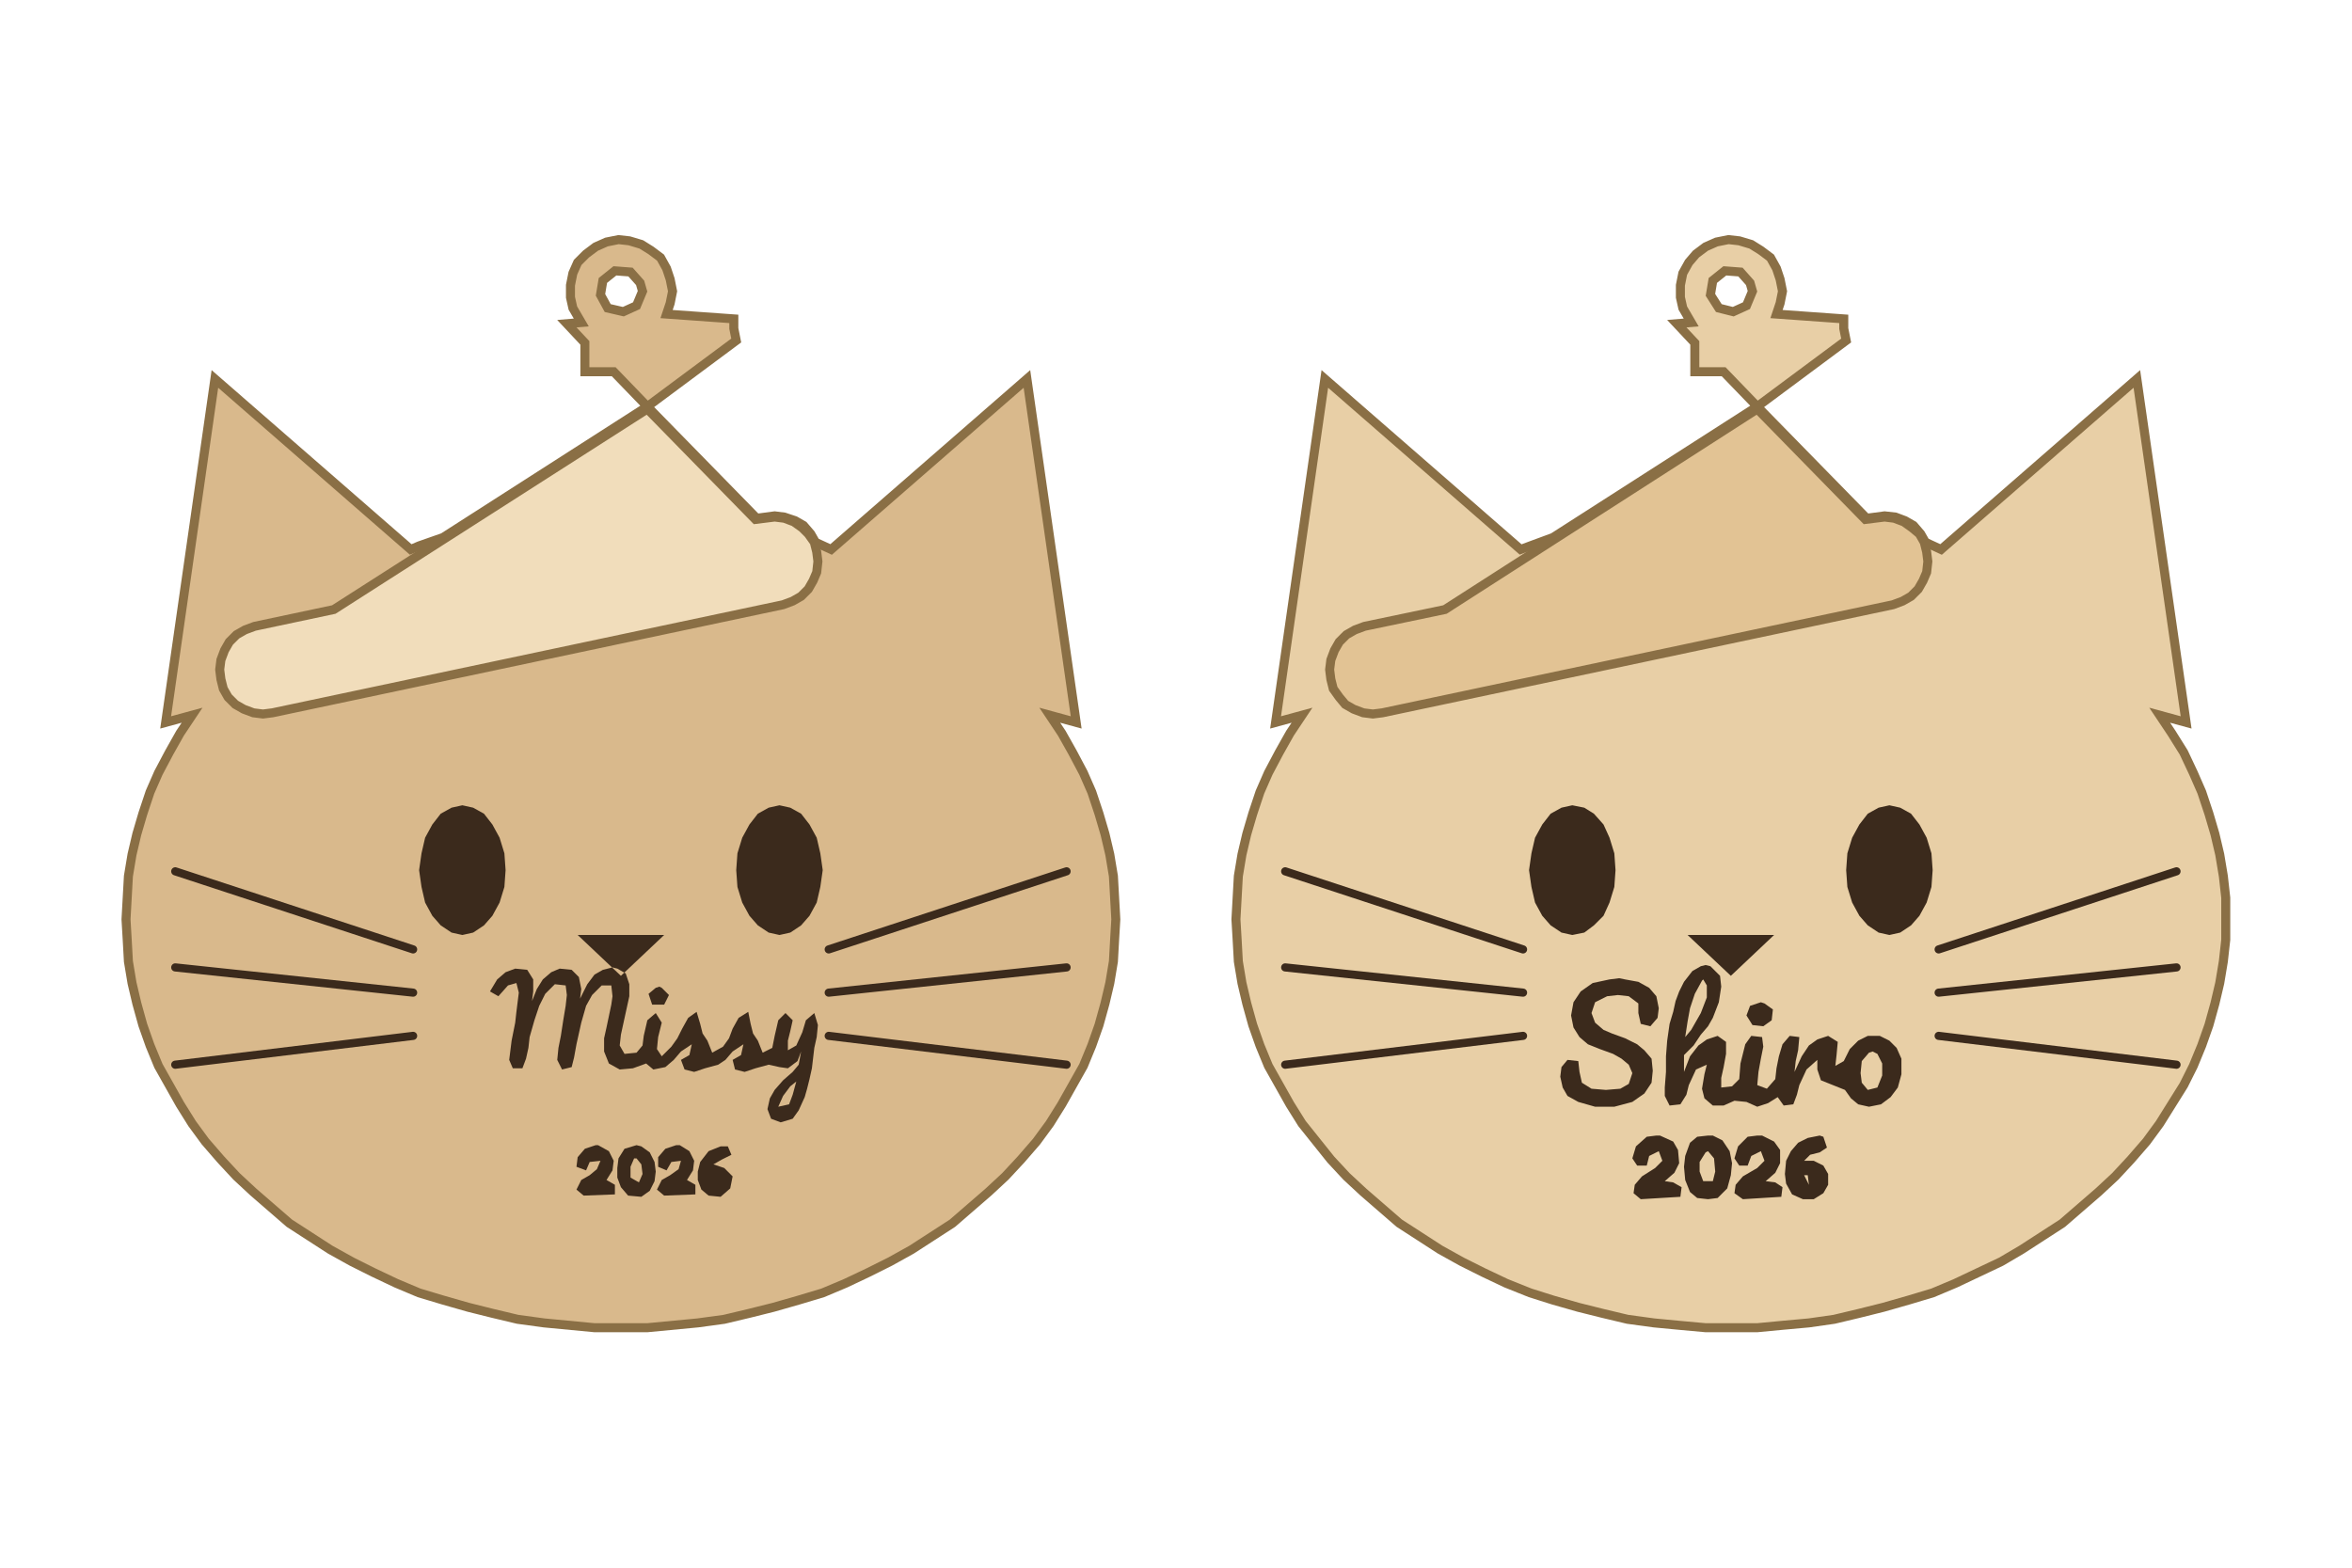
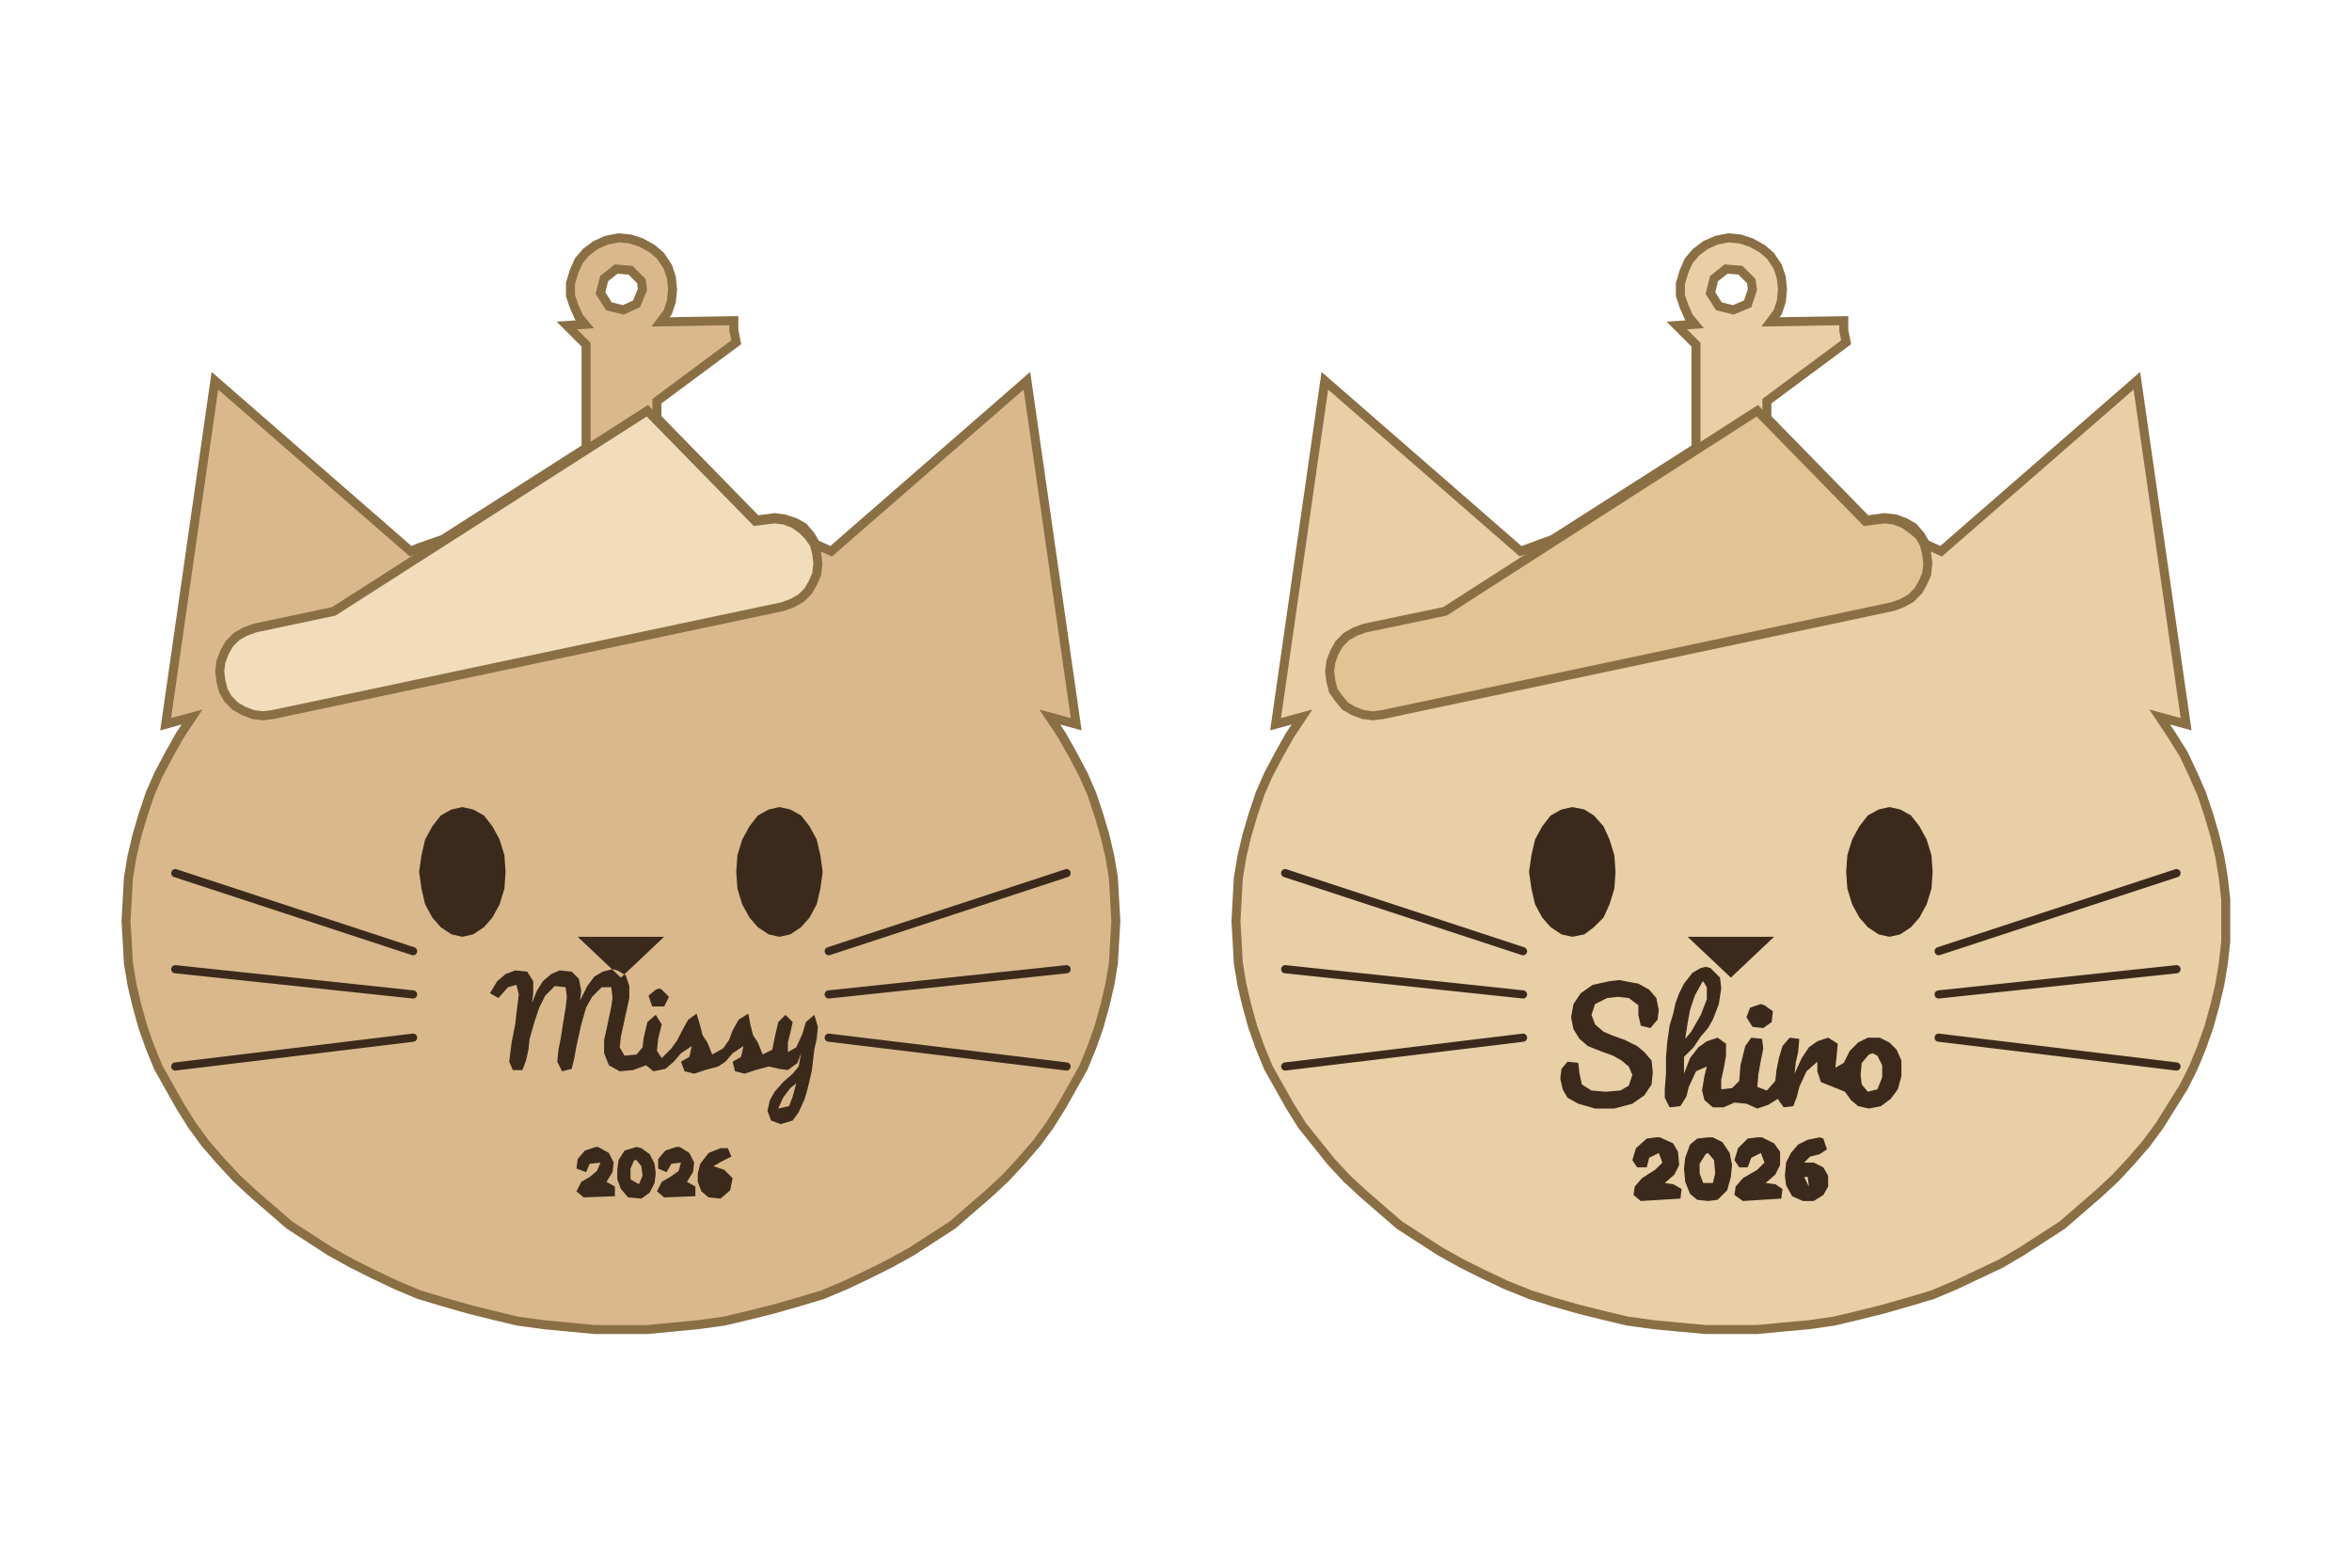
- <svg xmlns="http://www.w3.org/2000/svg" width="300" height="200" viewBox="-8.69 -17.06 195.8 111.55">
-   <path fill="#D9B98C" fill-rule="evenodd" stroke="#8A6F45" stroke-width=".75" d="m43.7-6.5 1 .3.8.5.8.6.5.9.3.9.2 1-.2 1-.3.9 5.6.4v.8l.2 1-7.4 5.5 9.1 9.3 1.5-.2.8.1.9.3.7.4.6.7.4.7 1.3.6L76.8 5l4.1 28.6-2.2-.6 1 1.5.9 1.6.9 1.7.7 1.6.6 1.8.5 1.7.4 1.7.3 1.8.1 1.8.1 1.8-.1 1.7-.1 1.8-.3 1.8-.4 1.7-.5 1.8-.6 1.7-.7 1.7-.9 1.6-.9 1.6-1 1.6-1.1 1.5-1.3 1.5-1.3 1.4-1.4 1.3-1.5 1.3-1.5 1.3-1.7 1.1-1.7 1.1-1.8 1-1.8.9-1.9.9-1.9.8-2 .6-2.1.6-2 .5-2.1.5-2.2.3-2.1.2-2.1.2h-4.4l-2.1-.2-2.1-.2-2.2-.3-2.1-.5-2-.5-2.1-.6-2-.6-1.9-.8-1.9-.9-1.8-.9-1.8-1-1.7-1.1-1.7-1.1-1.5-1.3-1.5-1.3-1.4-1.3L9.7 70l-1.3-1.5L7.3 67l-1-1.6-.9-1.6-.9-1.6-.7-1.7-.6-1.7-.5-1.8-.4-1.7-.3-1.8-.1-1.8-.1-1.7.1-1.8.1-1.8.3-1.8.4-1.7.5-1.7.6-1.8.7-1.6.9-1.7.9-1.6 1-1.5-2.2.6L9.2 5l16.3 14.2.7-.3 2-.7 17-10.9-2.8-2.9H40V2L38.5.4l1.2-.1L39-.9l-.2-.9v-1l.2-1 .4-.9.7-.7.8-.6.9-.4 1-.2Zm.9 3.5-.8-.9-1.3-.1-1 .8-.2 1.2.6 1.1 1.3.3 1.1-.5.5-1.2Z" />
+ <svg xmlns="http://www.w3.org/2000/svg" width="300" height="200" viewBox="-8.69 -17.36 195.8 111.85">
+   <path fill="#D9B98C" fill-rule="evenodd" stroke="#8A6F45" stroke-width=".75" d="m43.8-6.8.9.3.9.5.7.6.6.9.3.9.1 1-.1 1-.3.9-.6.8 6.1-.1v.8l.2 1L46 6.7v1.4l8.3 8.5 1.5-.2.8.1.9.3.7.4.6.7.4.7 1.3.6L76.8 5l4.1 28.6-2.2-.6 1 1.5.9 1.6.9 1.7.7 1.6.6 1.8.5 1.7.4 1.7.3 1.8.1 1.8.1 1.8-.1 1.7-.1 1.8-.3 1.8-.4 1.7-.5 1.8-.6 1.7-.7 1.7-.9 1.6-.9 1.6-1 1.6-1.1 1.5-1.3 1.5-1.3 1.4-1.4 1.3-1.5 1.3-1.5 1.3-1.7 1.1-1.7 1.1-1.8 1-1.8.9-1.9.9-1.9.8-2 .6-2.1.6-2 .5-2.1.5-2.2.3-2.1.2-2.1.2h-4.4l-2.1-.2-2.1-.2-2.2-.3-2.1-.5-2-.5-2.1-.6-2-.6-1.9-.8-1.9-.9-1.8-.9-1.8-1-1.7-1.1-1.7-1.1-1.5-1.3-1.5-1.3-1.4-1.3L9.7 70l-1.3-1.5L7.3 67l-1-1.6-.9-1.6-.9-1.6-.7-1.7-.6-1.7-.5-1.8-.4-1.7-.3-1.8-.1-1.8-.1-1.7.1-1.8.1-1.8.3-1.8.4-1.7.5-1.7.6-1.8.7-1.6.9-1.7.9-1.6 1-1.5-2.2.6L9.2 5l16.3 14.2.7-.3 2-.7 11.9-7.6V2L38.5.4 40 .3l-.5-.6-.4-.9-.3-.9v-1l.3-1 .4-.9.6-.7.8-.6.9-.4 1-.2Zm.9 3.5-.9-.9-1.2-.1-1 .8-.3 1.2.7 1.1 1.2.3 1.1-.5.5-1.2Z" />
  <path fill="#3B2A1C" fill-rule="evenodd" d="m44.7 68.9.7.5.4.8.1.8-.1.8-.4.8-.7.5-1.1-.1-.6-.7-.3-.8v-.8l.1-.8.5-.8 1-.3Zm-.6 1-.3.7v.9l.7.4.3-.7-.1-.8-.4-.5Zm7.8-1 .3.7-.8.4-.7.4.9.3.7.7-.2 1-.8.7-1-.1-.6-.5-.3-.8V71l.2-.8.7-.9 1-.4h.4Zm-1.2 2.6h.2Zm-9.6-2.7.9.5.4.8-.1.8-.5.8.7.4v.8l-2.6.1-.6-.5.4-.8.7-.4.6-.5.3-.7-.9.1-.3.7-.8-.3.1-.8.6-.7.9-.3Zm6.8 0 .8.5.4.8-.1.8-.5.8.7.4v.8l-2.6.1-.6-.5.4-.8.7-.4.7-.5.2-.7-.8.1-.4.7-.7-.3v-.8l.6-.7.9-.3Zm-5.2-14.7.7.4.3.9v1l-.7 3.2-.1.9.4.7 1-.1.5-.6.1-.8.3-1.3.7-.6.5.8-.3 1.2-.1 1 .4.6.8-.8.5-.7.4-.8.5-.9.7-.5.3 1 .2.8.4.6.4 1 .9-.5.5-.7.3-.8.5-.9.8-.5.2 1 .2.8.4.6.4 1 .8-.4.2-1 .3-1.3.6-.6.6.6-.2.9-.2.8v.8l.7-.4.5-1.1.3-1 .7-.6.3 1-.1 1-.2.9-.2 1.7-.2.9-.2.8-.2.7-.5 1.1-.5.7-1 .3-.8-.3-.3-.8.2-.9.4-.7.7-.8.8-.7.5-.6.2-1.1-.3.8-.8.6-.7-.1-.9-.2-1.1.3-.9.3-.8-.2-.2-.8.7-.4.2-.9-.9.6-.6.7-.6.4-1.1.3-.9.3-.8-.2-.3-.8.7-.4.2-.9-.9.6-.6.7-.7.6-1 .2-.6-.5-1.1.4-1.1.1-.9-.5-.4-1v-1.1l.2-.9.4-1.9.1-.7-.1-.9h-.8l-.8.8-.5.9-.4 1.4-.2.9-.2.9-.2 1.1-.2.8-.8.2-.4-.8.1-1 .2-1 .2-1.3.2-1.2.1-.9-.1-.8-.9-.1-.8.8-.5 1-.4 1.2-.4 1.4-.1.9-.2.9-.3.8H34l-.3-.7.1-.8.1-.8.3-1.5.1-.9.1-.8.1-.8-.2-.8-.7.2-.8.9-.7-.4.6-1 .7-.6.8-.3 1 .1.5.8v1l-.1.8.4-1 .5-.8.7-.6.7-.3 1 .1.6.6.2 1-.1.8.6-1.2.6-.8.7-.4.8-.2Zm14.4 9.8-.6.8-.4.9.9-.2.3-.8.3-1.1Zm-10.7-8.2.6.6-.4.8h-1l-.3-.9.6-.5.3-.1Zm-13-9.8-.1 1.4-.4 1.3-.6 1.1-.7.8-.9.6-.9.2-.9-.2-.9-.6-.7-.8-.6-1.1-.3-1.3-.2-1.4.2-1.4.3-1.3.6-1.1.7-.9.9-.5.9-.2.9.2.9.5.7.9.6 1.1.4 1.3Zm26.4 0-.2 1.4-.3 1.3-.6 1.1-.7.8-.9.6-.9.2-.9-.2-.9-.6-.7-.8-.6-1.1-.4-1.3-.1-1.4.1-1.4.4-1.3.6-1.1.7-.9.9-.5.9-.2.9.2.9.5.7.9.6 1.1.3 1.3Zm-20.4 5.4h7.2L43 54.7Z" />
  <path fill="none" stroke="#3B2A1C" stroke-linecap="round" stroke-linejoin="round" stroke-width=".68" d="M60.3 52.5 80.1 46M60.3 56.1 80.1 54m-19.8 5.7 19.8 2.4m-54.4-9.6L5.9 46m19.8 10.1L5.9 54m19.8 5.7L5.9 62.1" />
-   <path fill="#E8CFA6" fill-rule="evenodd" stroke="#8A6F45" stroke-width=".75" d="m136.1-6.5 1 .3.8.5.8.6.5.9.3.9.2 1-.2 1-.3.9 5.6.4v.8l.2 1-7.4 5.5 9.1 9.3 1.5-.2.9.1.8.3.7.4.6.7.4.7 1.3.6L169.2 5l4.1 28.6-2.2-.6 1 1.5 1 1.6.8 1.7.7 1.6.6 1.8.5 1.7.4 1.7.3 1.8.2 1.8v3.5l-.2 1.8-.3 1.8-.4 1.7-.5 1.8-.6 1.7-.7 1.7-.8 1.6-1 1.6-1 1.6-1.1 1.5-1.3 1.5-1.3 1.4-1.4 1.3-1.5 1.3-1.5 1.3-1.7 1.1-1.7 1.1-1.7 1-1.9.9-1.9.9-1.9.8-2 .6-2.1.6-2 .5-2.1.5-2.1.3-2.2.2-2.1.2h-4.3l-2.2-.2-2.1-.2-2.2-.3-2.1-.5-2-.5-2.1-.6-1.9-.6-2-.8-1.9-.9-1.8-.9-1.8-1-1.7-1.1-1.7-1.1-1.5-1.3-1.5-1.3-1.4-1.3-1.3-1.4-1.2-1.5-1.2-1.5-1-1.6-.9-1.6-.9-1.6-.7-1.7-.6-1.7-.5-1.8-.4-1.7-.3-1.8-.1-1.8-.1-1.7.1-1.8.1-1.8.3-1.8.4-1.7.5-1.7.6-1.8.7-1.6.9-1.7.9-1.6 1-1.5-2.2.6L101.6 5l16.3 14.2.8-.3 1.9-.7 17-10.9-2.8-2.9h-2.4V2L130.9.4l1.2-.1-.7-1.2-.2-.9v-1l.2-1 .5-.9.6-.7.8-.6.9-.4 1-.2ZM137-3l-.8-.9-1.3-.1-1 .8-.2 1.2.7 1.1 1.2.3 1.1-.5.5-1.2Z" />
+   <path fill="#E8CFA6" fill-rule="evenodd" stroke="#8A6F45" stroke-width=".75" d="m136.2-6.8.9.3.9.5.7.6.6.9.3.9.1 1-.1 1-.3.9-.6.8 6.1-.1v.8l.2 1-6.6 4.9v1.4l8.3 8.5 1.5-.2.9.1.8.3.7.4.6.7.4.7 1.3.6L169.2 5l4.1 28.6-2.2-.6 1 1.5 1 1.6.8 1.7.7 1.6.6 1.8.5 1.7.4 1.7.3 1.8.2 1.8v3.5l-.2 1.8-.3 1.8-.4 1.7-.5 1.8-.6 1.7-.7 1.7-.8 1.6-1 1.6-1 1.6-1.1 1.5-1.3 1.5-1.3 1.4-1.4 1.3-1.5 1.3-1.5 1.3-1.7 1.1-1.7 1.1-1.7 1-1.9.9-1.9.9-1.9.8-2 .6-2.1.6-2 .5-2.1.5-2.1.3-2.2.2-2.1.2h-4.3l-2.2-.2-2.1-.2-2.2-.3-2.1-.5-2-.5-2.1-.6-1.9-.6-2-.8-1.9-.9-1.8-.9-1.8-1-1.7-1.1-1.7-1.1-1.5-1.3-1.5-1.3-1.4-1.3-1.3-1.4-1.2-1.5-1.2-1.5-1-1.6-.9-1.6-.9-1.6-.7-1.7-.6-1.7-.5-1.8-.4-1.7-.3-1.8-.1-1.8-.1-1.7.1-1.8.1-1.8.3-1.8.4-1.7.5-1.7.6-1.8.7-1.6.9-1.7.9-1.6 1-1.5-2.2.6L101.6 5l16.3 14.2.8-.3 1.9-.7 11.9-7.6V2L130.9.4l1.5-.1-.5-.6-.4-.9-.3-.9v-1l.3-1 .4-.9.6-.7.8-.6.9-.4 1-.2Zm.9 3.5-.9-.9-1.2-.1-1 .8-.3 1.2.7 1.1 1.2.3 1.2-.5.4-1.2Z" />
  <path fill="#3B2A1C" fill-rule="evenodd" d="m133.9 68 .8.4.6.9.2 1-.1 1-.3 1.1-.8.8-.8.1-.9-.1-.6-.5-.4-1-.1-1.1.1-.9.4-1.1.6-.5.9-.1Zm-.6 1.4-.5.8v.8l.3.8h.8l.2-.8-.1-1.1-.5-.6Zm9.8-1.3.3.9-.6.4-.8.2-.5.5h.8l.8.4.4.7v.9l-.4.7-.8.5h-.9l-.9-.4-.5-.9-.1-.8.1-1.1.4-.8.6-.7.8-.4 1-.2Zm-1.6 3.2.4.8-.1-.8Zm-12-3.3 1.1.5.4.7.1 1.1-.4.8-.8.7.7.1.7.4-.1.8-3.3.2-.6-.5.1-.7.6-.7 1.1-.7.6-.6-.3-.8-.8.4-.2.8h-.8l-.4-.6.3-1 .9-.8.8-.1Zm8.5 0 1 .5.5.7v1.1l-.4.8-.8.7.8.1.6.4-.1.8-3.2.2-.7-.5.1-.7.6-.7 1.2-.7.6-.6-.3-.8-.8.4-.3.8h-.7l-.4-.6.3-1 .8-.8.8-.1Zm-11.4-13 1.1.2.9.5.6.7.2 1-.1.8-.6.7-.8-.2-.2-.9V57l-.8-.6-.9-.1-.9.1-1 .5-.3.9.3.8.7.6.7.3 1.1.4 1 .5.6.5.6.7.1 1-.1 1-.6.9-1 .7-1.5.4h-1.6l-1.4-.4-.9-.5-.4-.7-.2-.9.1-.8.5-.6.9.1.1.9.2.9.8.5 1.2.1 1.2-.1.7-.4.3-.9-.3-.7-.6-.5-.7-.4-1.1-.4-1-.4-.7-.6-.5-.8-.2-1 .2-1.1.6-.9 1-.7 1.4-.3.8-.1Zm7.1-1.1.8.8.1.9-.2 1.3-.5 1.3-.4.7-.6.7-.6.9-.8.8v1.4l.5-1.3.7-.9.7-.5.9-.3.7.5v1l-.2 1.1-.2.9v.8l.9-.1.6-.6.1-1.3.2-.8.2-.8.5-.7.9.1.1.8-.2 1-.2 1.1-.1 1.1.8.3.7-.8.1-.9.2-1 .3-1 .6-.7.8.1-.1 1.1-.2.9-.1.9.6-1.3.6-.9.7-.5.9-.3.8.5-.1 1.1-.1.9.7-.4.5-1 .7-.7.8-.4h1l.8.4.6.6.4.9v1.3l-.3 1.1-.6.8-.8.6-1 .2-.9-.2-.6-.5-.5-.7-1-.4-1-.4-.3-.9v-.8l-.9.8-.6 1.3-.2.8-.3.8-.8.1-.5-.7-.8.5-.9.3-.9-.4-1-.1-.9.4h-.9l-.7-.6-.2-.8.2-1.2.2-.8-.9.4-.6 1.3-.2.8-.5.8-.9.1-.4-.8V64l.1-1.3v-1.3l.1-1.3.2-1.4.3-1 .2-.9.3-.8.4-.8.7-.9.7-.4.4-.1Zm13.2 7.2-.6.7-.1 1 .1.8.5.6.8-.2.4-1v-1l-.4-.8-.4-.2Zm-13.9-6-.6 1.1-.4 1.2-.2 1.1-.2 1.3.5-.6.4-.7.4-.7.5-1.3v-1l-.3-.5Zm5.2 1.9.7.5-.1.9-.7.5-.9-.1-.5-.8.3-.8.9-.3Zm-12.4-11.1-.1 1.4-.4 1.3-.5 1.1-.8.8-.8.6-1 .2-.9-.2-.9-.6-.7-.8-.6-1.1-.3-1.3-.2-1.4.2-1.4.3-1.3.6-1.1.7-.9.9-.5.9-.2 1 .2.8.5.8.9.5 1.1.4 1.3Zm26.4 0-.1 1.4-.4 1.3-.6 1.1-.7.8-.9.6-.9.2-.9-.2-.9-.6-.7-.8-.6-1.1-.4-1.3-.1-1.4.1-1.4.4-1.3.6-1.1.7-.9.9-.5.9-.2.9.2.9.5.7.9.6 1.1.4 1.3Zm-20.4 5.4h7.2l-3.6 3.4Z" />
  <path fill="none" stroke="#3B2A1C" stroke-linecap="round" stroke-linejoin="round" stroke-width=".68" d="m152.7 52.5 19.8-6.5m-19.8 10.1 19.8-2.1m-19.8 5.7 19.8 2.4m-54.4-9.6L98.3 46m19.8 10.1L98.3 54m19.8 5.7-19.8 2.4" />
  <path fill="#F1DDBB" fill-rule="evenodd" stroke="#8A6F45" stroke-width=".75" d="m54.2 16.7.8-.1.8-.1.8.1.8.3.7.5.5.5.5.7.2.8.1.8-.1.9-.3.7-.4.7-.6.6-.7.4-.8.3-42.5 9-.8.1-.8-.1-.8-.3-.7-.4-.6-.6-.4-.7-.2-.8-.1-.8.1-.8.3-.8.4-.7.6-.6.7-.4.8-.3 6.6-1.4L45.2 7.5Z" />
  <path fill="#E2C394" fill-rule="evenodd" stroke="#8A6F45" stroke-width=".75" d="m146.6 16.7.8-.1.8-.1.8.1.8.3.7.5.6.5.4.7.2.8.1.8-.1.9-.3.7-.4.7-.6.6-.7.4-.8.3-42.5 9-.8.1-.8-.1-.8-.3-.7-.4-.5-.6-.5-.7-.2-.8-.1-.8.1-.8.3-.8.4-.7.6-.6.7-.4.8-.3 6.7-1.4 26-16.7Z" />
</svg>
